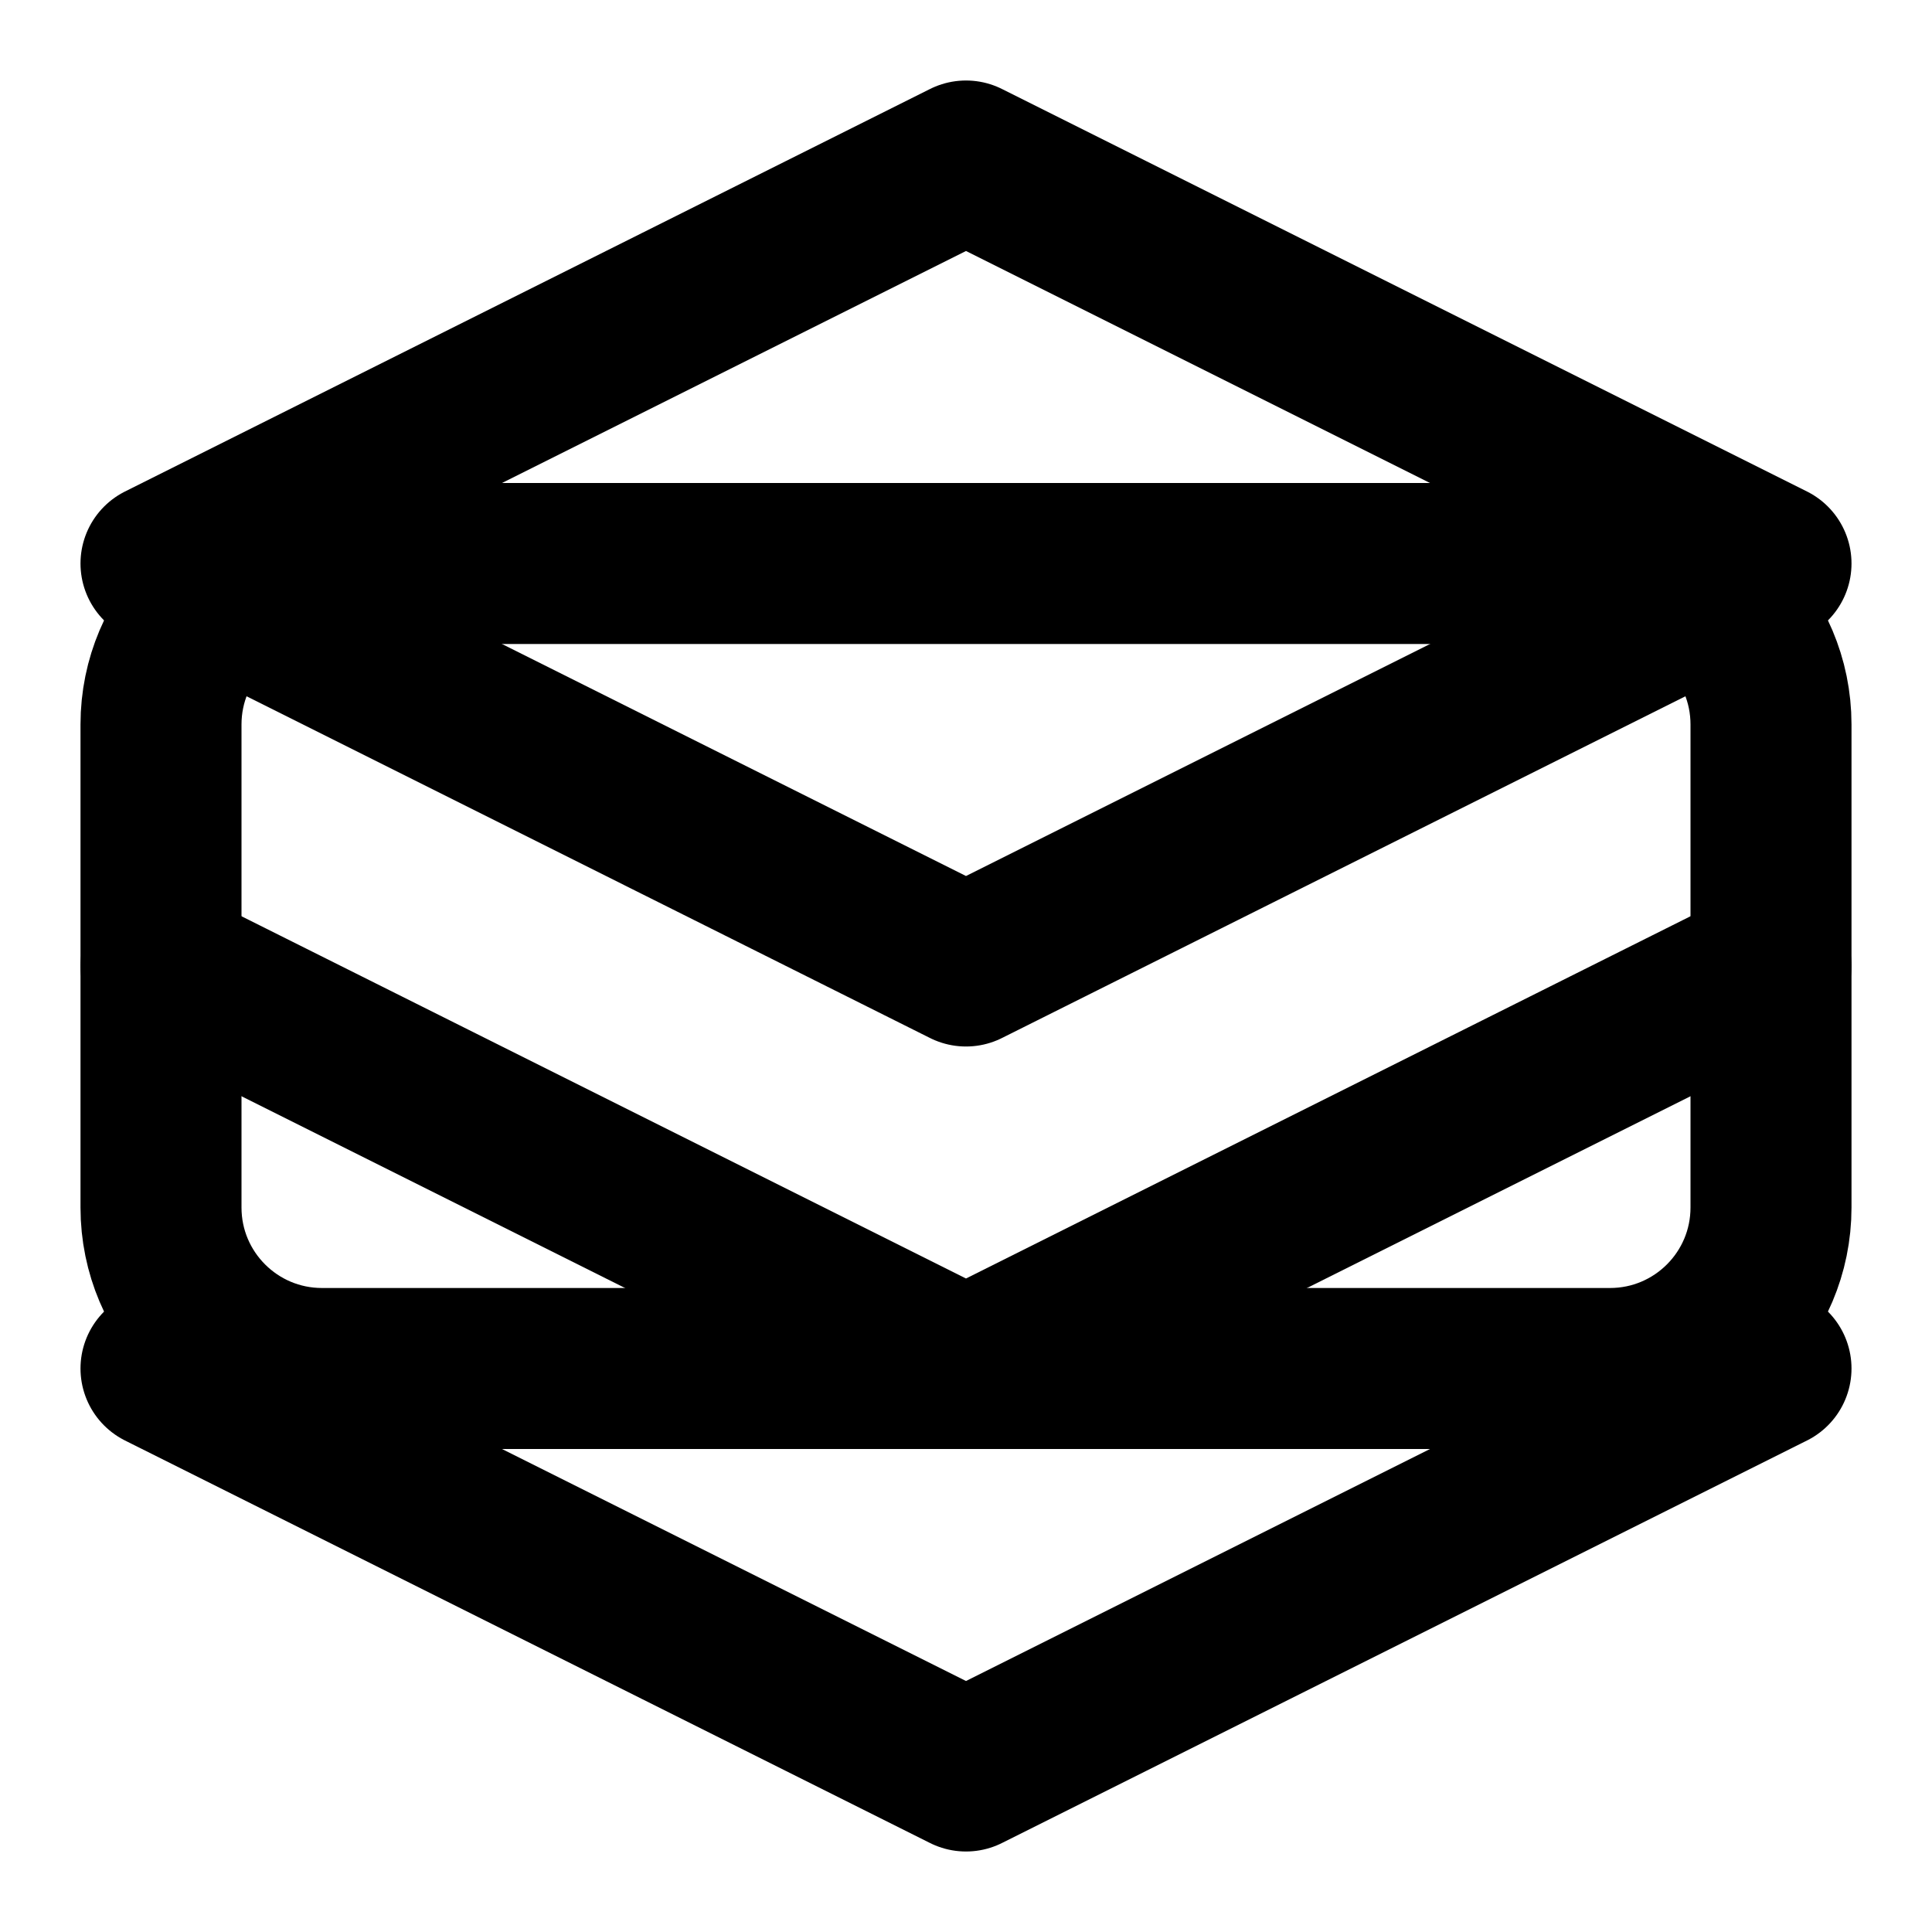
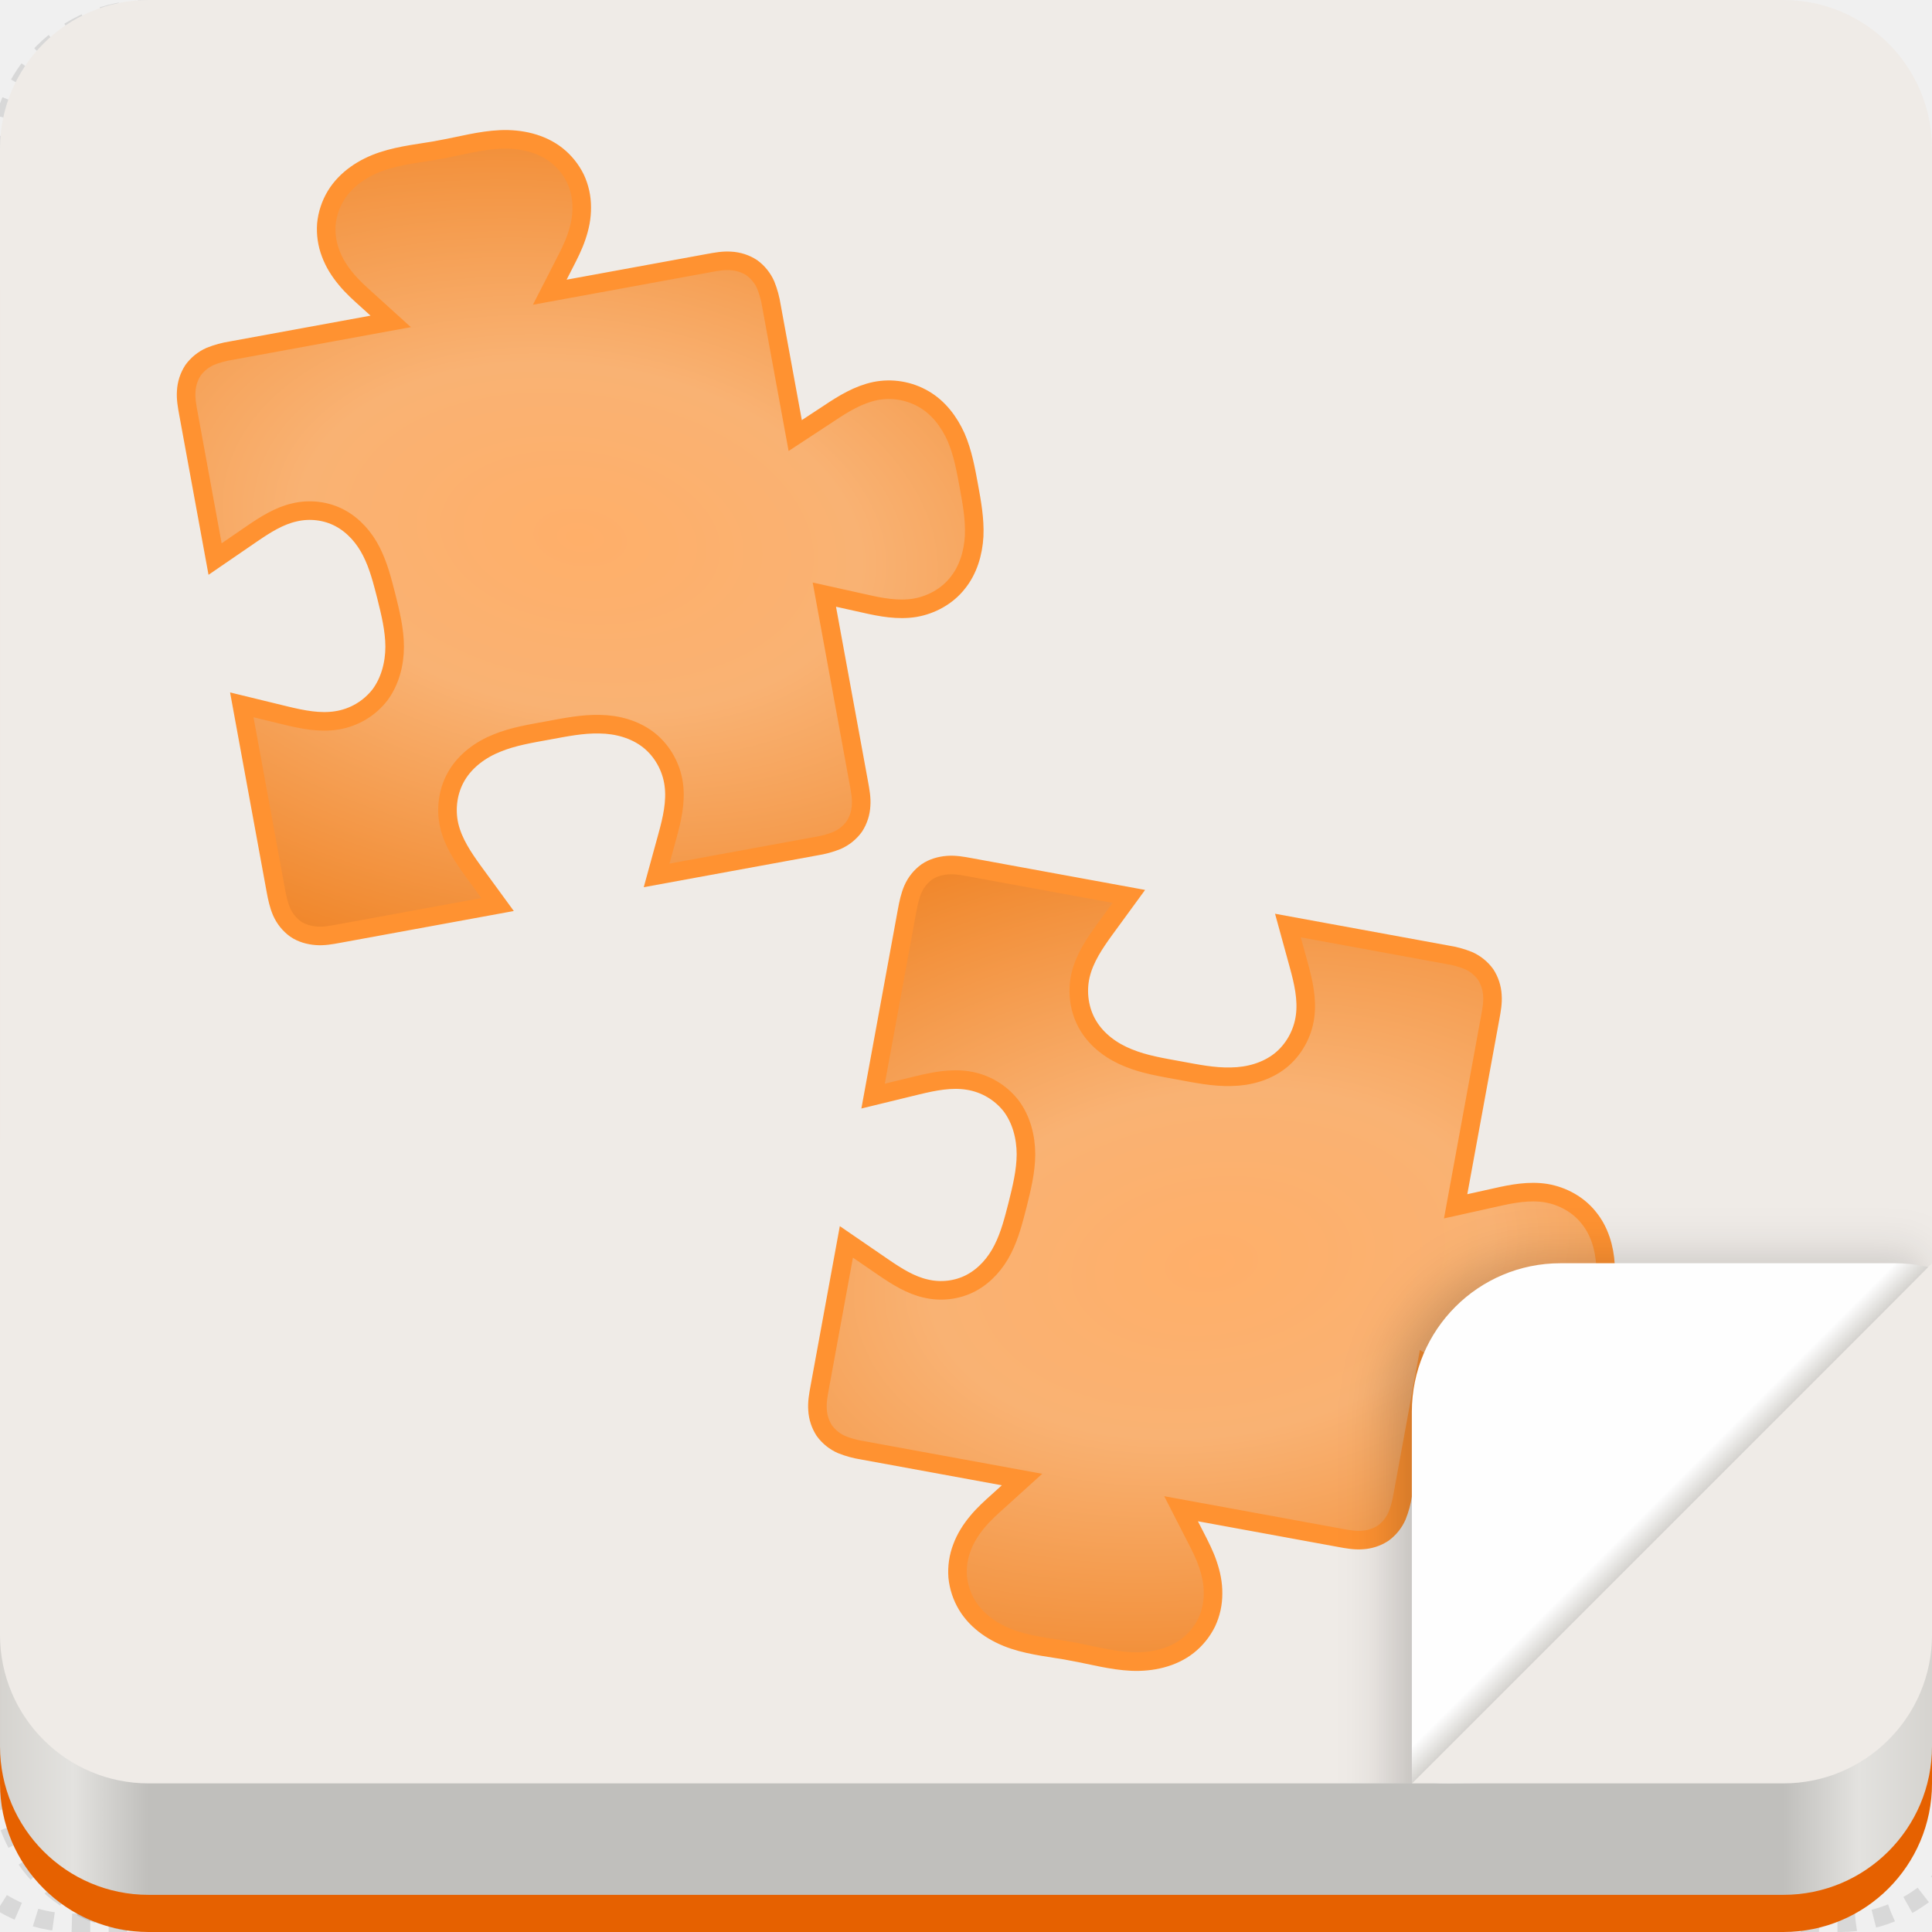
- <svg xmlns="http://www.w3.org/2000/svg" width="16" height="16" viewBox="0 0 24 24" fill="none" stroke="currentColor" stroke-width="2" stroke-linecap="round" stroke-linejoin="round">\n  <path d="M12 2L2 7l10 5 10-5-10-5zM2 17l10 5 10-5M2 12l10 5 10-5" />
-   <rect x="2" y="7" width="20" height="10" rx="2" />
+ <svg xmlns="http://www.w3.org/2000/svg" xmlns:xlink="http://www.w3.org/1999/xlink" width="104" height="104" id="svg11300" version="1.0" style="display:inline;enable-background:new" viewBox="0 0 104 104">
+   <defs id="defs3">
+     <linearGradient id="linearGradient52">
+       <stop style="stop-color:#ffaf69;stop-opacity:1;" offset="0" id="stop52" />
+       <stop style="stop-color:#f9b273;stop-opacity:1;" offset="0.282" id="stop54" />
+       <stop style="stop-color:#eb6d00;stop-opacity:1;" offset="1" id="stop53" />
+     </linearGradient>
+     <linearGradient id="linearGradient43">
+       <stop style="stop-color:#ff7800;stop-opacity:1;" offset="0" id="stop44" />
+       <stop style="stop-color:#ff7800;stop-opacity:0;" offset="1" id="stop45" />
+     </linearGradient>
+     <linearGradient id="linearGradient12383">
+       <stop id="stop12371" offset="0" style="stop-color:#d5d3cf;stop-opacity:1" />
+       <stop style="stop-color:#e3e2df;stop-opacity:1" offset="0.038" id="stop12373" />
+       <stop style="stop-color:#c0bfbc;stop-opacity:1" offset="0.077" id="stop12375" />
+       <stop style="stop-color:#c0bfbc;stop-opacity:1" offset="0.923" id="stop12377" />
+       <stop style="stop-color:#e3e2df;stop-opacity:1" offset="0.962" id="stop12379" />
+       <stop id="stop12381" offset="1" style="stop-color:#d5d3cf;stop-opacity:1" />
+     </linearGradient>
+     <linearGradient id="linearGradient7401">
+       <stop id="stop7397" offset="0" style="stop-color:#d5d3cf;stop-opacity:1" />
+       <stop id="stop7399" offset="1" style="stop-color:#fefefe;stop-opacity:1" />
+     </linearGradient>
+     <clipPath clipPathUnits="userSpaceOnUse" id="clipPath28145-3">
+       <path id="path28147-7" d="M 244.364,123.636 280,88 v -8 h -43.636 v 43.636 z" style="fill:#e74747;stroke:none;stroke-width:0.25px;stroke-linecap:butt;stroke-linejoin:miter;stroke-opacity:1" />
+     </clipPath>
+     <filter style="color-interpolation-filters:sRGB" id="filter1160-2-6-5" x="-0.089" width="1.177" y="-0.089" height="1.177">
+       <feGaussianBlur stdDeviation="1.8" id="feGaussianBlur1162-1-0-9" />
+     </filter>
+     <clipPath clipPathUnits="userSpaceOnUse" id="clipPath28140-8">
+       <path id="path28142-9" d="M 244.364,123.636 280,88 V 77.818 h -45.818 v 45.818 z" style="fill:#e74747;stroke:none;stroke-width:0.25px;stroke-linecap:butt;stroke-linejoin:miter;stroke-opacity:1" />
+     </clipPath>
+     <linearGradient xlink:href="#linearGradient12383" id="linearGradient25" gradientUnits="userSpaceOnUse" gradientTransform="matrix(1.001506,0,0,0.9999345,-423.9096,366.0152)" x1="43.844" y1="234" x2="-60" y2="234" />
+     <linearGradient xlink:href="#linearGradient7401" id="linearGradient26" gradientUnits="userSpaceOnUse" gradientTransform="matrix(0.25,0,0,0.25,180,83)" x1="344" y1="76" x2="338.909" y2="70.909" />
+     <radialGradient xlink:href="#linearGradient52" id="radialGradient55" cx="-152.097" cy="545.016" fx="-152.097" fy="545.016" r="21.715" gradientTransform="matrix(2.454016,0.3473331,-0.2115098,1.494382,336.4283,-216.618)" gradientUnits="userSpaceOnUse" spreadMethod="reflect" />
+     <radialGradient xlink:href="#linearGradient52" id="radialGradient56" gradientUnits="userSpaceOnUse" gradientTransform="matrix(2.454016,-0.3473331,-0.2115098,-1.494382,370.412,1345.705)" cx="-152.097" cy="545.016" fx="-152.097" fy="545.016" r="21.715" spreadMethod="reflect" />
+   </defs>
+   <g id="layer1" style="display:inline" transform="translate(-12.495,-184)">
+     <g id="layer4" style="display:inline">
+       <rect y="172" x="9.2651362e-08" height="128" width="128" id="hicolor" style="display:inline;overflow:visible;visibility:visible;fill:#f0f0f0;fill-opacity:0;fill-rule:nonzero;stroke:none;stroke-width:0.5;marker:none;enable-background:accumulate" />
+     </g>
+     <g id="layer2" style="display:inline">
+       <rect style="display:inline;overflow:visible;visibility:visible;fill:#f0f0f0;fill-opacity:1;fill-rule:nonzero;stroke:none;stroke-width:0.5;marker:none;enable-background:accumulate" id="128" width="128" height="128" x="9.2651362e-08" y="172" />
+     </g>
+     <g id="layer3" style="display:inline">
+       <circle cx="64" cy="236" r="59.504" id="circle2892" style="display:inline;opacity:0.1;vector-effect:none;fill:none;fill-opacity:1;stroke:#000000;stroke-width:0.99;stroke-linecap:butt;stroke-linejoin:miter;stroke-miterlimit:4;stroke-dasharray:0.99, 0.99;stroke-dashoffset:0;stroke-opacity:1;marker:none;marker-start:none;marker-mid:none;marker-end:none;paint-order:normal;enable-background:new" />
+       <rect ry="7.929" rx="8.701" y="180.495" x="20.495" height="111.01" width="87.01" id="rect2894" style="display:inline;opacity:0.1;vector-effect:none;fill:none;fill-opacity:1;stroke:#000000;stroke-width:0.99;stroke-linecap:butt;stroke-linejoin:miter;stroke-miterlimit:4;stroke-dasharray:0.99, 0.99;stroke-dashoffset:0;stroke-opacity:1;marker:none;marker-start:none;marker-mid:none;marker-end:none;paint-order:normal;enable-background:new" />
+       <rect ry="7.924" rx="7.924" y="184.495" x="12.495" height="103.01" width="103.01" id="rect2896" style="display:inline;opacity:0.1;vector-effect:none;fill:none;fill-opacity:1;stroke:#000000;stroke-width:0.99;stroke-linecap:butt;stroke-linejoin:miter;stroke-miterlimit:4;stroke-dasharray:0.99, 0.99;stroke-dashoffset:0;stroke-opacity:1;marker:none;marker-start:none;marker-mid:none;marker-end:none;paint-order:normal;enable-background:new" />
+       <rect ry="8.701" rx="7.929" y="200.495" x="8.495" height="87.01" width="111.01" id="rect2898" style="display:inline;opacity:0.1;vector-effect:none;fill:none;fill-opacity:1;stroke:#000000;stroke-width:0.99;stroke-linecap:butt;stroke-linejoin:miter;stroke-miterlimit:4;stroke-dasharray:0.99, 0.99;stroke-dashoffset:0;stroke-opacity:1;marker:none;marker-start:none;marker-mid:none;marker-end:none;paint-order:normal;enable-background:new" />
+     </g>
+     <g id="g46" style="display:inline;enable-background:new" transform="translate(195.8228,-332.071)">
+       <g id="g159798-3" style="display:inline;enable-background:new" transform="translate(300.6723,20.07099)">
+         <rect transform="scale(-1)" clip-path="none" ry="8" rx="8" y="-600" x="380" height="96" width="104" id="rect1473-6" style="vector-effect:none;fill:#e66100;fill-opacity:1;stroke:none;stroke-width:13.578;stroke-linecap:butt;stroke-linejoin:miter;stroke-miterlimit:4;stroke-dasharray:none;stroke-dashoffset:0;stroke-opacity:1;marker:none;marker-start:none;marker-mid:none;marker-end:none;paint-order:normal" />
+         <rect y="550" x="-484" style="display:inline;fill:url(#linearGradient25);fill-opacity:1;stroke-width:1;enable-background:new" width="104" height="48" rx="8" id="rect1091-9-1" ry="8" />
+         <rect style="vector-effect:none;fill:#efebe7;fill-opacity:1;stroke:none;stroke-width:13.578;stroke-linecap:butt;stroke-linejoin:miter;stroke-miterlimit:4;stroke-dasharray:none;stroke-dashoffset:0;stroke-opacity:1;marker:none;marker-start:none;marker-mid:none;marker-end:none;paint-order:normal" id="rect1477-2" width="104" height="96" x="380" y="-592" rx="8" ry="8" clip-path="none" transform="scale(-1)" />
+       </g>
+       <path d="m -159.569,524.115 c -1.059,0.194 -2.136,0.288 -3.16,0.626 -1.021,0.335 -1.977,0.961 -2.525,1.867 -0.283,0.468 -0.452,0.994 -0.505,1.523 -0.04,0.538 0.038,1.076 0.231,1.58 0.188,0.508 0.477,0.963 0.818,1.372 0.343,0.421 0.741,0.776 1.144,1.138 l 1.27,1.151 -8.562,1.569 a 5.223,5.223 0 0 0 -1.152,0.314 2.295,2.295 0 0 0 -0.925,0.745 2.295,2.295 0 0 0 -0.368,1.129 c -0.03,0.398 0.043,0.797 0.115,1.188 l 1.438,7.848 2.018,-1.384 c 0.695,-0.473 1.427,-0.94 2.248,-1.126 0.816,-0.197 1.711,-0.095 2.45,0.3 0.742,0.395 1.324,1.058 1.705,1.82 0.379,0.748 0.586,1.574 0.795,2.388 0.222,0.891 0.447,1.797 0.451,2.72 -0.002,0.921 -0.246,1.862 -0.793,2.597 a 3.668,3.668 0 0 1 -2.327,1.37 c -0.908,0.146 -1.831,-0.042 -2.732,-0.258 l -2.377,-0.579 1.831,9.989 c 0.072,0.391 0.156,0.788 0.314,1.152 a 2.295,2.295 0 0 0 0.745,0.925 c 0.33,0.226 0.732,0.338 1.129,0.368 0.398,0.03 0.797,-0.043 1.188,-0.115 l 8.562,-1.569 -1.292,-1.769 c -0.553,-0.763 -1.094,-1.561 -1.31,-2.48 -0.21,-0.905 -0.07,-1.91 0.417,-2.714 0.484,-0.803 1.289,-1.387 2.16,-1.732 0.867,-0.356 1.807,-0.505 2.732,-0.675 0.925,-0.169 1.857,-0.364 2.796,-0.338 0.934,0.012 1.894,0.272 2.634,0.854 0.737,0.579 1.225,1.469 1.347,2.39 0.127,0.935 -0.093,1.875 -0.343,2.783 l -0.58,2.112 8.562,-1.569 a 5.223,5.223 0 0 0 1.152,-0.314 2.295,2.295 0 0 0 0.925,-0.745 2.295,2.295 0 0 0 0.368,-1.129 c 0.03,-0.398 -0.043,-0.797 -0.115,-1.188 l -1.863,-10.169 2.162,0.48 c 0.893,0.205 1.809,0.374 2.703,0.23 0.895,-0.152 1.745,-0.618 2.305,-1.331 0.573,-0.704 0.842,-1.617 0.894,-2.524 0.042,-0.913 -0.123,-1.812 -0.286,-2.706 -0.164,-0.893 -0.329,-1.798 -0.688,-2.629 -0.374,-0.831 -0.949,-1.59 -1.734,-2.042 a 3.737,3.737 0 0 0 -2.628,-0.433 c -0.886,0.186 -1.686,0.669 -2.445,1.177 l -1.851,1.215 -1.275,-6.955 a 5.223,5.223 0 0 0 -0.314,-1.152 2.295,2.295 0 0 0 -0.745,-0.925 2.295,2.295 0 0 0 -1.129,-0.368 c -0.398,-0.03 -0.797,0.043 -1.188,0.115 l -8.562,1.569 0.782,-1.527 c 0.245,-0.481 0.492,-0.954 0.663,-1.47 0.173,-0.504 0.283,-1.031 0.276,-1.57 a 3.621,3.621 0 0 0 -0.345,-1.562 3.644,3.644 0 0 0 -1.01,-1.246 c -0.833,-0.653 -1.949,-0.897 -3.026,-0.85 -1.074,0.049 -2.115,0.34 -3.173,0.534 z m 0,0" fill="#474747" id="path1-2" style="fill:url(#radialGradient55);fill-opacity:1;stroke:#ff9231;stroke-width:1;stroke-dasharray:none;stroke-opacity:1" />
+       <path d="m -125.586,604.972 c -1.059,-0.194 -2.136,-0.288 -3.16,-0.626 -1.021,-0.335 -1.977,-0.961 -2.525,-1.867 -0.283,-0.468 -0.452,-0.994 -0.505,-1.523 -0.04,-0.538 0.038,-1.076 0.231,-1.58 0.188,-0.508 0.477,-0.963 0.818,-1.372 0.343,-0.421 0.741,-0.776 1.144,-1.138 l 1.27,-1.151 -8.562,-1.569 a 5.223,5.223 0 0 1 -1.152,-0.314 2.295,2.295 0 0 1 -0.925,-0.745 2.295,2.295 0 0 1 -0.368,-1.129 c -0.03,-0.398 0.043,-0.797 0.115,-1.188 l 1.438,-7.848 2.018,1.384 c 0.695,0.473 1.427,0.94 2.248,1.126 0.816,0.197 1.711,0.095 2.45,-0.3 0.742,-0.395 1.324,-1.058 1.705,-1.82 0.379,-0.748 0.586,-1.574 0.795,-2.388 0.222,-0.891 0.447,-1.797 0.451,-2.72 -0.002,-0.921 -0.246,-1.862 -0.793,-2.597 a 3.668,3.668 0 0 0 -2.327,-1.37 c -0.908,-0.146 -1.831,0.042 -2.732,0.258 l -2.377,0.579 1.831,-9.989 c 0.072,-0.391 0.156,-0.788 0.314,-1.152 a 2.295,2.295 0 0 1 0.745,-0.925 c 0.33,-0.226 0.732,-0.338 1.129,-0.368 0.398,-0.03 0.797,0.043 1.188,0.115 l 8.562,1.569 -1.292,1.769 c -0.553,0.763 -1.094,1.561 -1.31,2.48 -0.21,0.905 -0.07,1.91 0.417,2.714 0.484,0.803 1.289,1.387 2.16,1.732 0.867,0.356 1.807,0.505 2.732,0.675 0.925,0.169 1.857,0.364 2.796,0.338 0.934,-0.012 1.894,-0.272 2.634,-0.854 0.737,-0.579 1.225,-1.469 1.347,-2.39 0.127,-0.935 -0.093,-1.875 -0.343,-2.783 l -0.58,-2.112 8.562,1.569 a 5.223,5.223 0 0 1 1.152,0.314 2.295,2.295 0 0 1 0.925,0.745 2.295,2.295 0 0 1 0.368,1.129 c 0.03,0.398 -0.043,0.797 -0.115,1.188 l -1.863,10.169 2.162,-0.48 c 0.893,-0.205 1.809,-0.374 2.703,-0.23 0.895,0.152 1.745,0.618 2.305,1.331 0.573,0.704 0.842,1.617 0.894,2.524 0.042,0.913 -0.123,1.812 -0.286,2.706 -0.164,0.893 -0.329,1.798 -0.688,2.629 -0.374,0.831 -0.949,1.59 -1.734,2.042 a 3.737,3.737 0 0 1 -2.628,0.433 c -0.886,-0.186 -1.686,-0.669 -2.445,-1.177 l -1.851,-1.215 -1.275,6.955 a 5.223,5.223 0 0 1 -0.314,1.152 2.295,2.295 0 0 1 -0.745,0.925 2.295,2.295 0 0 1 -1.129,0.368 c -0.398,0.03 -0.797,-0.043 -1.188,-0.115 l -8.562,-1.569 0.782,1.527 c 0.245,0.481 0.492,0.954 0.663,1.47 0.173,0.504 0.283,1.031 0.276,1.57 a 3.621,3.621 0 0 1 -0.345,1.562 3.644,3.644 0 0 1 -1.01,1.246 c -0.833,0.653 -1.949,0.897 -3.026,0.85 -1.074,-0.049 -2.115,-0.34 -3.173,-0.534 z m 0,0" fill="#474747" id="path55" style="display:inline;fill:url(#radialGradient56);fill-opacity:1;stroke:#ff9231;stroke-width:1;stroke-dasharray:none;stroke-opacity:1;enable-background:new" />
+       <g id="g28118-3" transform="translate(-181.3278,169.6152)" style="display:inline;fill:#deddda;enable-background:new" clip-path="none">
+         <rect style="display:inline;fill:#efebe7;fill-opacity:1;stroke:none;stroke-width:0.5;stroke-linecap:butt;stroke-linejoin:miter;stroke-miterlimit:4;stroke-dasharray:none;stroke-dashoffset:0;stroke-opacity:1;marker:none;marker-start:none;marker-mid:none;marker-end:none;paint-order:normal;enable-background:new" id="rect56" width="50.909" height="43.273" x="244.364" y="88" rx="10.182" ry="10.182" transform="matrix(-0.01228909,-0.7856182,-0.7856182,0.01228909,174.134,632.9432)" clip-path="url(#clipPath28140-8)" />
+         <path id="path28114-7" d="m 254.545,86.727 h 28.364 c 5.641,0 10.182,4.541 10.182,10.182 v 28.364 c 0,5.641 -4.541,10.182 -10.182,10.182 h -28.364 c -5.641,0 -10.182,-4.541 -10.182,-10.182 V 96.909 c 0,-5.641 4.541,-10.182 10.182,-10.182 z" clip-path="url(#clipPath28145-3)" style="display:inline;opacity:0.2;fill:#000000;fill-opacity:1;stroke:none;stroke-width:0.5;stroke-linecap:butt;stroke-linejoin:miter;stroke-miterlimit:4;stroke-dasharray:none;stroke-dashoffset:0;stroke-opacity:1;marker:none;marker-start:none;marker-mid:none;marker-end:none;paint-order:normal;filter:url(#filter1160-2-6-5);enable-background:new" transform="matrix(0,0.7857143,0.7857143,0,4.85715,222.4558)" />
+         <rect style="display:inline;fill:url(#linearGradient26);fill-opacity:1;stroke:none;stroke-width:0.5;stroke-linecap:butt;stroke-linejoin:miter;stroke-miterlimit:4;stroke-dasharray:none;stroke-dashoffset:0;stroke-opacity:1;marker:none;marker-start:none;marker-mid:none;marker-end:none;paint-order:normal;enable-background:new" id="rect28116-4" width="50.909" height="43.273" x="244.364" y="88" rx="10.182" ry="10.182" transform="matrix(0,0.7857143,0.7857143,0,4.85715,222.4558)" clip-path="url(#clipPath28140-8)" />
+       </g>
+       <g id="g56" transform="rotate(179.1038,-3.436621,512.6638)" style="display:inline;fill:#deddda;enable-background:new" clip-path="none" />
+     </g>
+   </g>
</svg>
